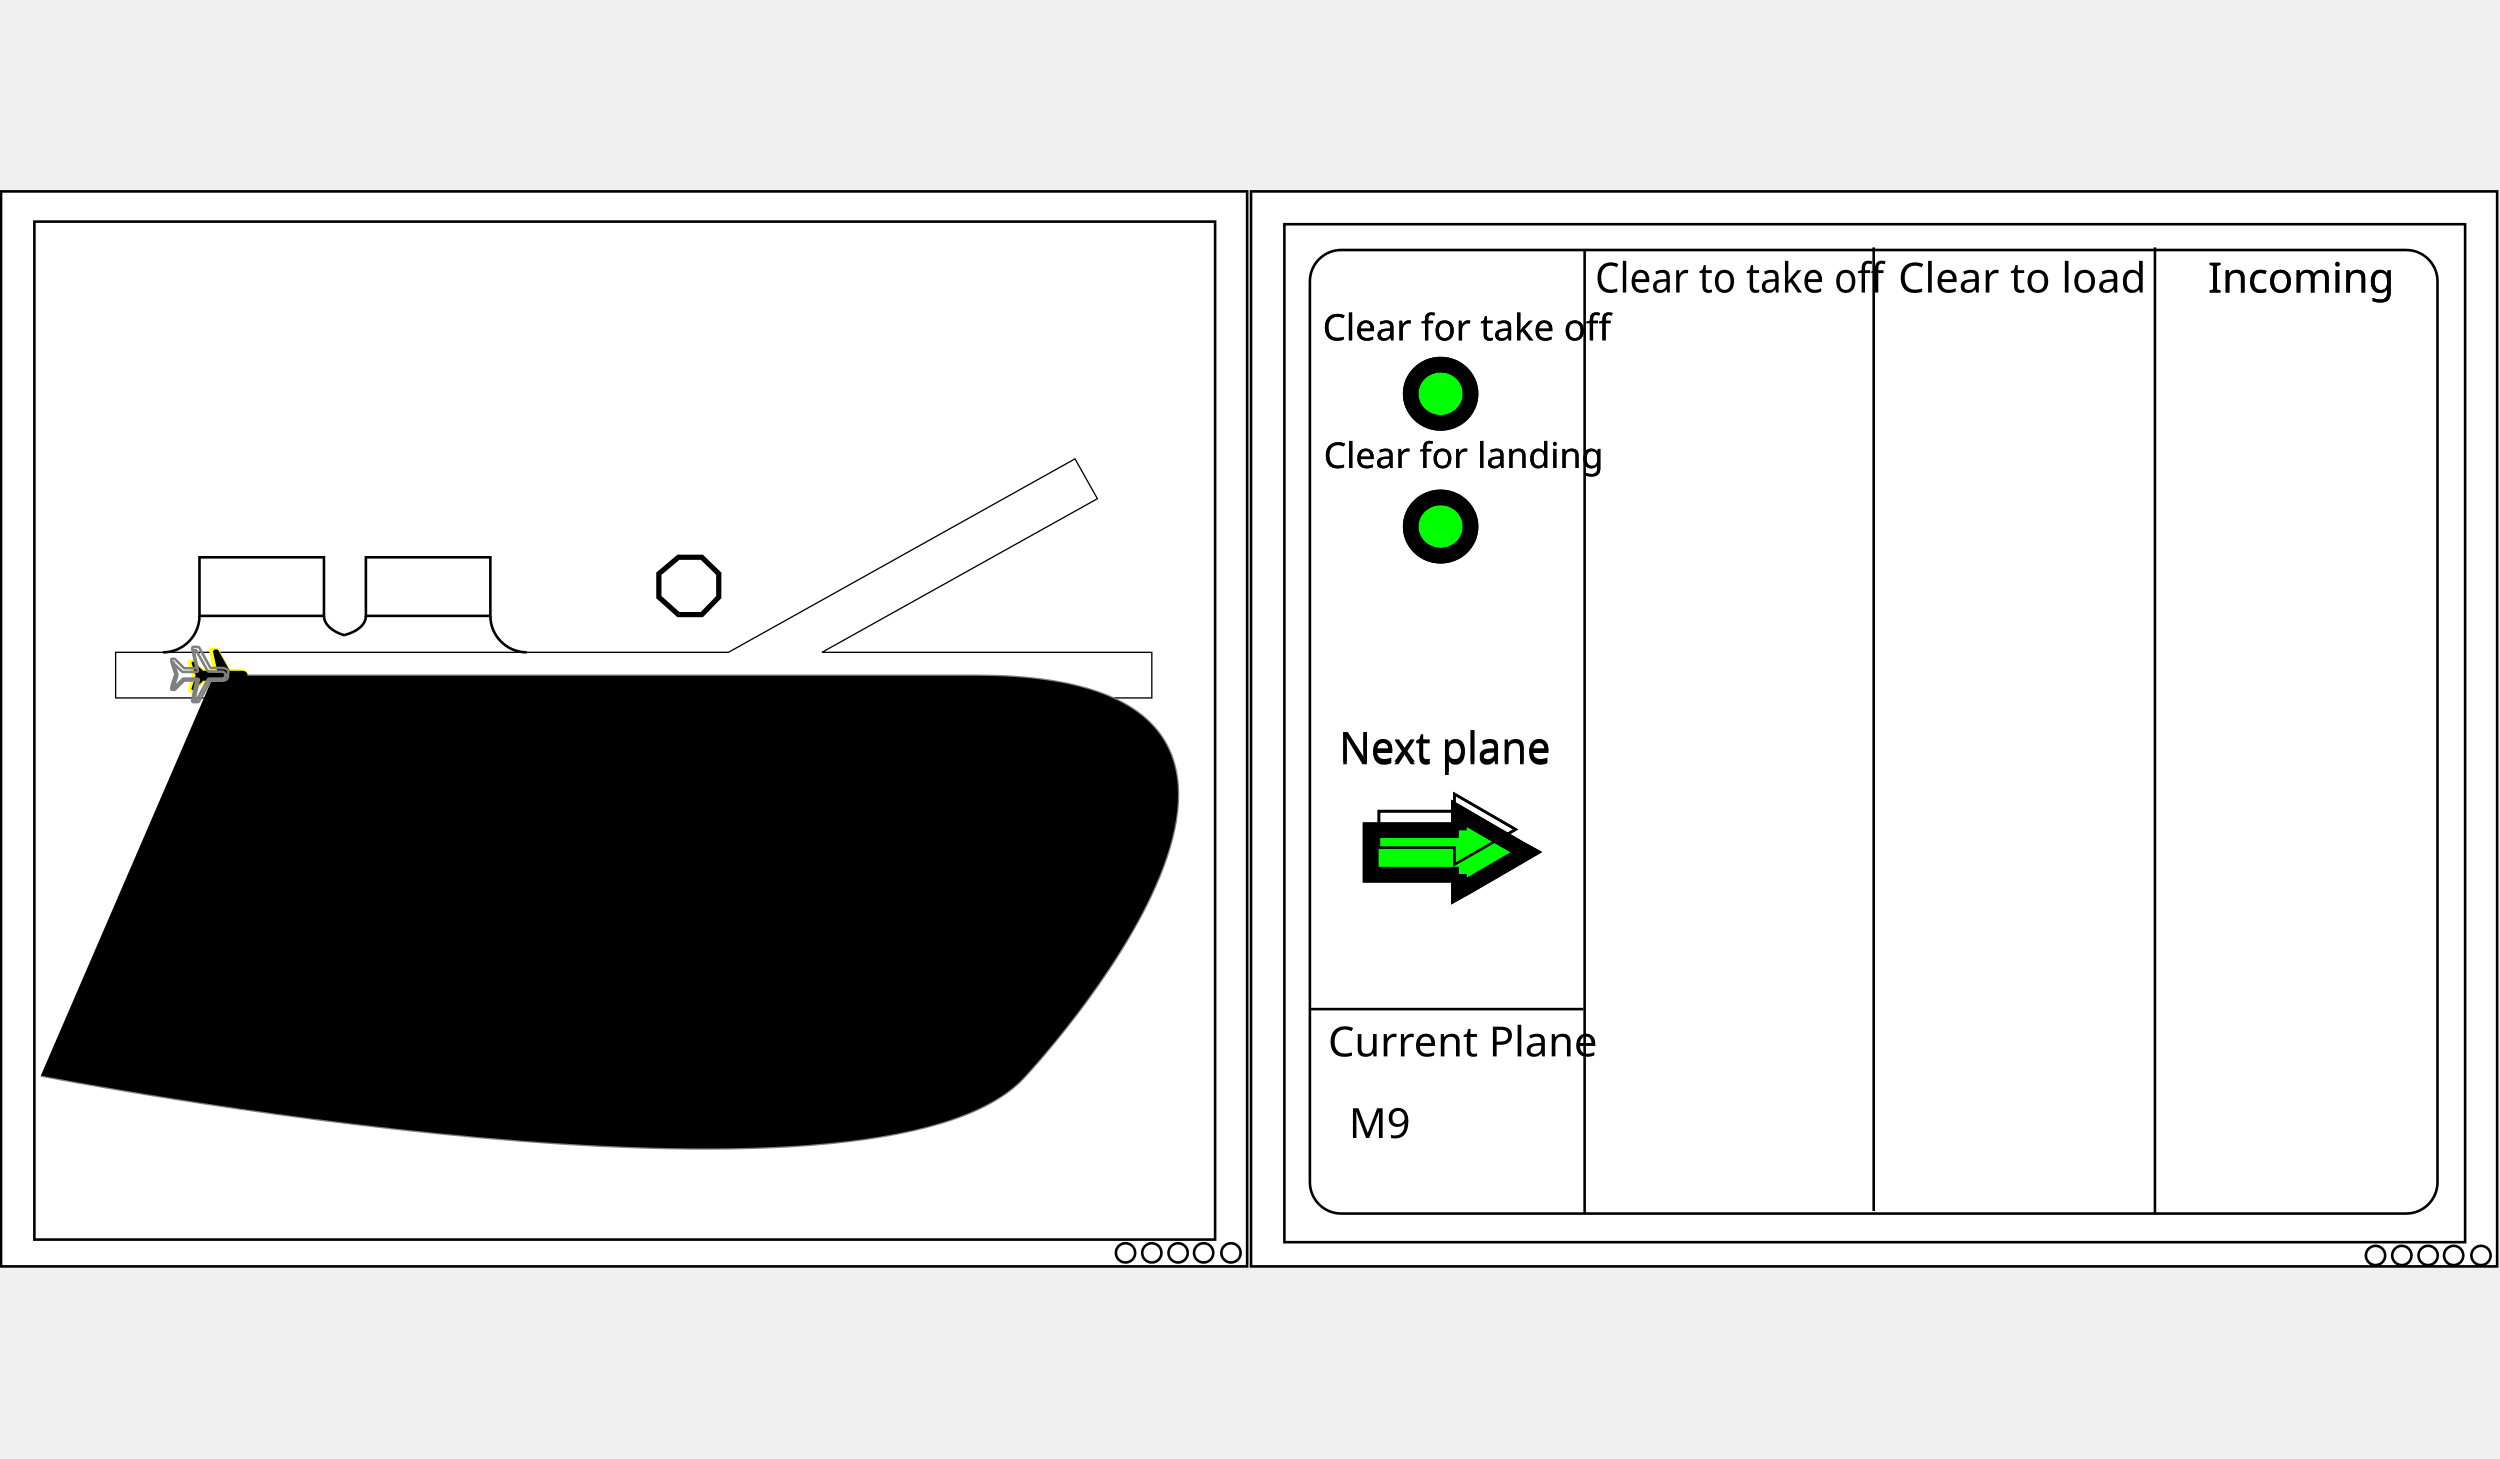
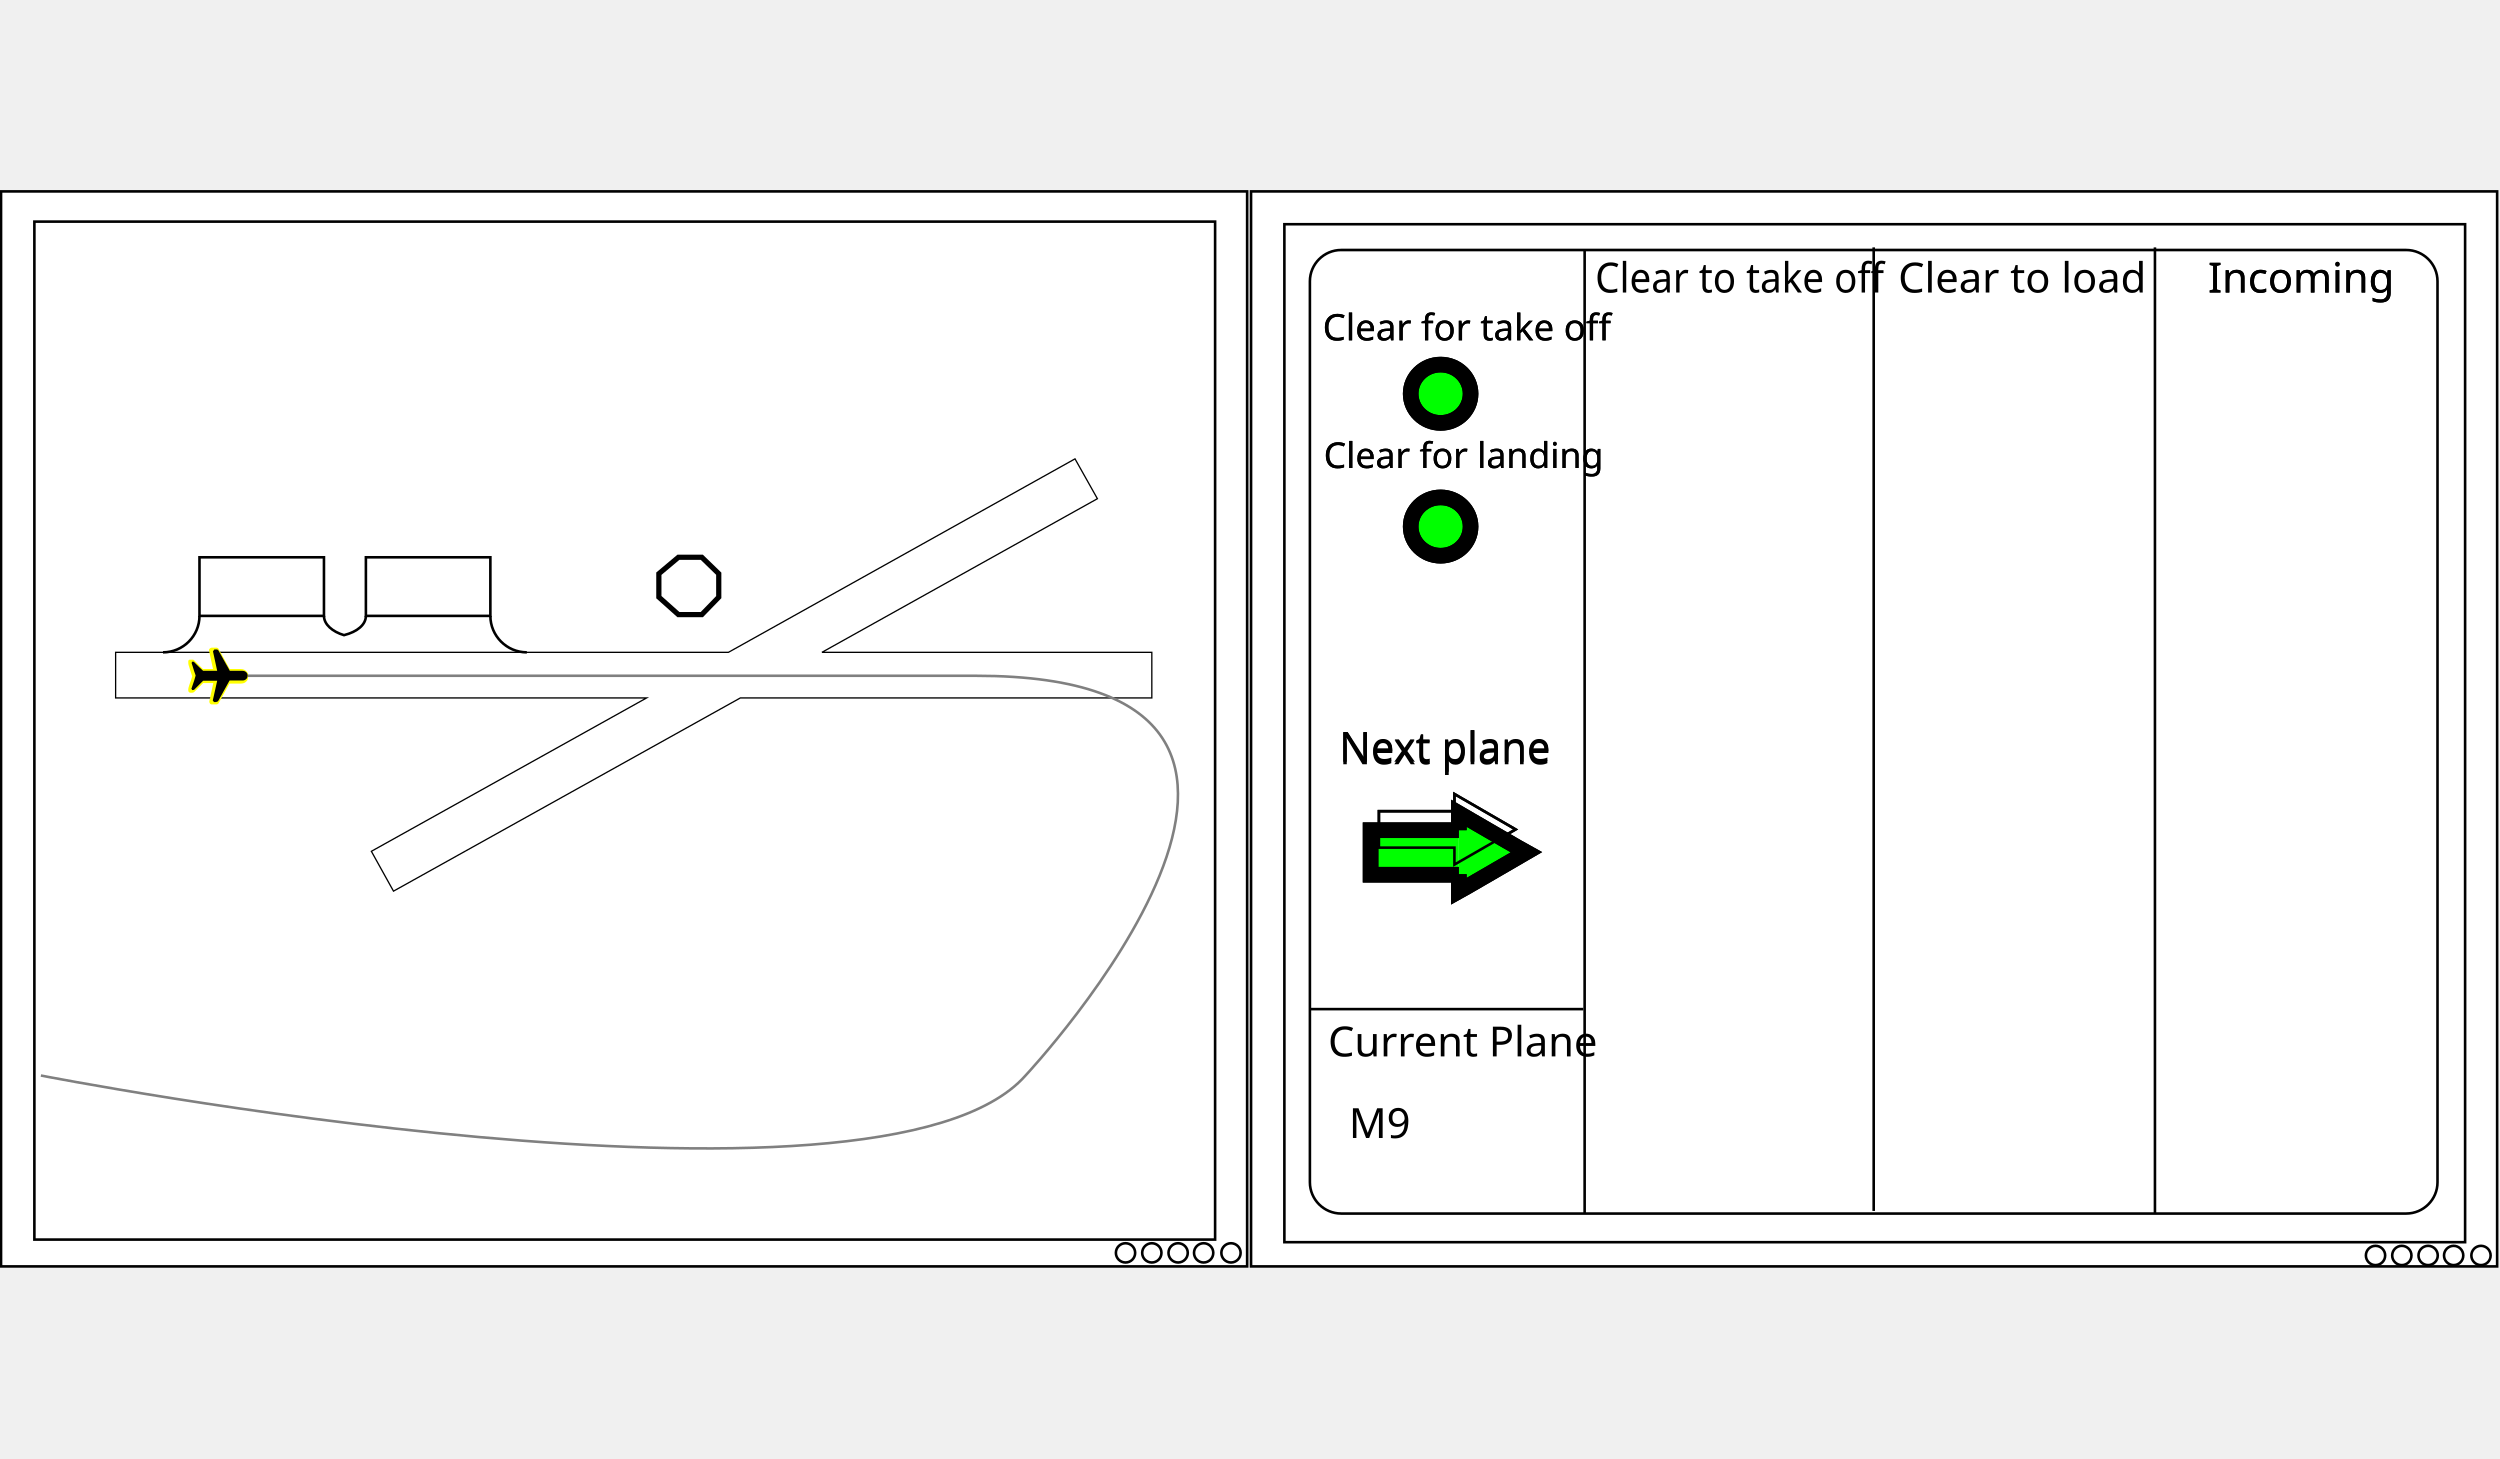
<svg xmlns="http://www.w3.org/2000/svg" version="1.1" x="0px" y="0px" viewBox="0 0 960 560" style="enable-background:new 0 0 960 560;" xml:space="preserve">
  <style type="text/css">
	.st0{fill:#FFFFFF;stroke:#000000;stroke-miterlimit:10;}
	.st1{fill:#FFFFFF;stroke:#000000;stroke-width:2;stroke-miterlimit:10;}
	.st2{fill:none;stroke:#000000;stroke-width:0.5;stroke-miterlimit:10;}
	.st3{fill:none;stroke:#000000;stroke-miterlimit:10;}
	.st4{font-family:'MyriadPro-Regular';}
	.st5{font-size:16px;}
	.st6{font-size:14.046px;}
	.st7{font-size:13.675px;}
	.st8{font-size:17.166px;}
	.st9{fill:none;stroke:#808080;stroke-miterlimit:10;}
	.st10{fill:#00FF00;stroke:#000000;stroke-width:6;stroke-miterlimit:10;}
	.st11{fill:#FFFF00;}
	.st12{fill:none;stroke:#000000;stroke-width:6;stroke-miterlimit:10;}
</style>
  <g id="Screens">
    <rect id="XMLID_1_" x="0.4" y="73.5" class="st0" width="478.5" height="412.8" />
    <rect id="XMLID_2_" x="13.2" y="85.1" class="st0" width="453.4" height="390.9" />
    <circle id="XMLID_6_" class="st0" cx="472.7" cy="481.1" r="3.7" />
    <circle id="XMLID_7_" class="st0" cx="462.2" cy="481.1" r="3.7" />
    <circle id="XMLID_8_" class="st0" cx="442.3" cy="481.1" r="3.7" />
    <circle id="XMLID_9_" class="st0" cx="452.4" cy="481.1" r="3.7" />
    <circle id="XMLID_10_" class="st0" cx="432.2" cy="481.1" r="3.7" />
    <rect id="XMLID_26_" x="480.4" y="73.5" class="st0" width="478.5" height="412.8" />
    <rect id="XMLID_25_" x="493.2" y="86.1" class="st0" width="453.4" height="390.9" />
    <circle id="XMLID_23_" class="st0" cx="952.7" cy="482.1" r="3.7" />
    <circle id="XMLID_22_" class="st0" cx="942.2" cy="482.1" r="3.7" />
    <circle id="XMLID_21_" class="st0" cx="922.3" cy="482.1" r="3.7" />
    <circle id="XMLID_20_" class="st0" cx="932.4" cy="482.1" r="3.7" />
    <circle id="XMLID_15_" class="st0" cx="912.2" cy="482.1" r="3.7" />
  </g>
  <g id="Background">
    <path id="XMLID_19_" class="st1" d="M279.7,250.5" />
    <polyline id="XMLID_4_" class="st2" points="315.6,250.5 421.4,191.5 412.8,176.2 279.7,250.5 44.4,250.5 44.4,268 248.3,268    142.6,326.9 151.1,342.2 284.3,268 442.3,268 442.3,250.5 315.6,250.5  " />
    <polygon id="XMLID_5_" class="st1" points="260.5,236 253,229.3 253,220.3 260.5,214 269.5,214 276,220.3 276,229.3 269.5,236  " />
    <rect id="XMLID_11_" x="76.6" y="214" class="st0" width="47.8" height="22.5" />
    <rect id="XMLID_12_" x="140.5" y="214" class="st0" width="47.8" height="22.5" />
    <path id="XMLID_14_" class="st3" d="M188.3,236.5c0,7.7,6.3,14,14,14" />
    <path id="XMLID_18_" class="st3" d="M138.4,250.5" />
    <path id="XMLID_17_" class="st3" d="M126.5,250.5" />
    <path id="XMLID_16_" class="st3" d="M140.5,236.5c0,3.3-3.2,6.1-8.4,7.4v0c-4.4-1.3-7.7-4.1-7.7-7.4" />
    <path id="XMLID_13_" class="st3" d="M76.6,236.5c0,7.7-6.3,14-14,14" />
    <path id="XMLID_3_" class="st0" d="M220.9,262.5" />
    <path id="XMLID_31_" class="st3" d="M924,466H515c-6.6,0-12-5.4-12-12V108c0-6.6,5.4-12,12-12h409c6.6,0,12,5.4,12,12v346   C936,460.6,930.6,466,924,466z" />
    <line id="XMLID_28_" class="st3" x1="719.5" y1="95" x2="719.5" y2="465" />
    <line id="XMLID_35_" class="st3" x1="608.5" y1="96" x2="608.5" y2="466" />
    <line id="XMLID_36_" class="st3" x1="827.5" y1="95" x2="827.5" y2="466" />
    <text id="XMLID_27_" transform="matrix(0.9257 0 0 1 612.5479 112.3332)" class="st4 st5">Clear to take off</text>
    <text id="XMLID_29_" transform="matrix(1 0 0 1 728.9134 112.3332)" class="st4 st5">Clear to load</text>
    <line id="XMLID_30_" class="st3" x1="503" y1="387.5" x2="608" y2="387.5" />
    <text id="XMLID_37_" transform="matrix(1 0 0 1 509.9805 405.6664)" class="st4 st5">Current Plane</text>
    <text id="XMLID_38_" transform="matrix(1 0 0 1 847.8835 112.3332)" class="st4 st5">Incoming</text>
    <text id="XMLID_39_" transform="matrix(1 0 0 1 507.9063 130.6973)" class="st4 st6">Clear for take off</text>
    <text id="XMLID_40_" transform="matrix(1 0 0 1 508.3027 179.7203)" class="st4 st7">Clear for landing</text>
    <text id="XMLID_41_" transform="matrix(0.9321 0 0 1 514.2695 293.4766)" class="st4 st8">Next plane</text>
    <path id="XMLID_47_" class="st3" d="M551,331.9" />
    <path id="XMLID_46_" class="st3" d="M555.5,315" />
    <ellipse id="XMLID_43_" class="st3" cx="553.2" cy="202.2" rx="11.5" ry="11.2" />
    <ellipse id="XMLID_42_" class="st3" cx="553.2" cy="151.2" rx="11.5" ry="11.2" />
    <polyline id="XMLID_45_" class="st3" points="558.5,325 558.5,332 582,318.5 558.5,304.9 558.5,311 558.5,311.5 529.5,311.5  529.5,325.5 558,325.5 " />
  </g>
  <g id="Paths">
    <path id="XMLID_24_" class="st9" d="M82,259.5h292.9c0,0-162.7,0-0.1,0S393.8,413,393.8,413c-55.7,63-378.1,0-378.1,0" />
  </g>
  <g id="Highlights">
    <ellipse id="XMLID_32_" class="st10" cx="553.2" cy="202.2" rx="11.5" ry="11.2" />
    <ellipse id="XMLID_44_" class="st10" cx="553.2" cy="151.2" rx="11.5" ry="11.2" />
    <g id="XMLID_34_">
      <path id="XMLID_58_" class="st11" d="M83,270.5c-0.2,0-0.4,0-0.6,0l-1,0c-0.5,0-0.7-0.2-0.8-0.4c-0.1-0.2-0.3-0.5-0.2-0.9l1.5-6.9    l-1.4,0c-0.8,0-1.7,0-2.5,0c-1.1,1.1-2.2,2.2-3.3,3.3c-0.2,0.2-0.5,0.4-0.9,0.4c-0.1,0-0.5,0-0.5,0l-0.2,0c-0.4,0-0.7-0.3-0.8-0.7    c-0.1-0.9,0.2-1.6,0.4-2.3c0.4-1.1,0.8-2.2,1.1-3.3c-0.2-0.5-0.3-1-0.5-1.5c-0.3-1-0.6-1.9-0.9-2.9c-0.1-0.4-0.1-0.7-0.1-1.1    c0-0.1,0-0.2,0-0.3c0-0.4,0.4-0.6,0.6-0.6c0.2,0,0.4,0,0.6,0s0.3,0,0.5,0c0.3,0,0.5,0.2,0.6,0.3l3.3,3.3c0.6,0,1.3,0,2,0    c0.2,0,1.9,0,1.9,0l-1.5-6.9c-0.1-0.5,0-0.7,0.2-0.9c0.2-0.2,0.5-0.4,0.9-0.4l1,0c0.2,0,0.6,0,0.6,0c0.5,0,0.8,0.2,1,0.6    c0,0,3.4,6.2,4.2,7.6l0.6,0l1.9,0c0.5,0,1.1,0,1.6,0l0.1,0c1.2,0,2.1,0.5,2.7,1.5l0.1,0.3v2l-0.1,0.3c-0.2,0.4-0.7,1-1.4,1.3    c-0.4,0.1-0.8,0.2-1.2,0.2c-0.7,0-1.3,0-2,0c-0.8,0-1.6,0-2.4,0c0,0-3.4,6.2-4.2,7.6C83.8,270.3,83.5,270.5,83,270.5L83,270.5z" />
    </g>
    <path id="XMLID_48_" class="st3" d="M557.9,335.1" />
    <path id="XMLID_49_" class="st3" d="M560.2,335.3" />
    <g id="XMLID_51_">
      <polyline id="XMLID_57_" class="st10" points="560.2,335.9 526.3,335.9 526.3,318.8 560.2,318.8   " />
      <path id="XMLID_53_" class="st10" d="M560.2,318.8c0-2.2,0-4.3,0-6.5c7.5,4.4,15.1,8.7,22.6,13.1c1.1,0.6,2.2,1.3,3.3,1.9    c-7.5,4.4-15.1,8.7-22.6,13.1c-1.1,0.6-2.2,1.3-3.3,1.9c0-2.2,0-4.4,0-6.6" />
    </g>
  </g>
  <g id="Buttons">
    <ellipse id="XMLID_43_" class="st12" cx="553.2" cy="202.2" rx="11.5" ry="11.2" />
    <ellipse id="XMLID_42_" class="st12" cx="553.2" cy="151.2" rx="11.5" ry="11.2" />
    <g id="XMLID_65_">
      <polyline id="XMLID_67_" class="st12" points="560.2,335.9 526.3,335.9 526.3,318.8 560.2,318.8   " />
      <path id="XMLID_66_" class="st12" d="M560.2,318.8c0-2.2,0-4.3,0-6.5c7.5,4.4,15.1,8.7,22.6,13.1c1.1,0.6,2.2,1.3,3.3,1.9    c-7.5,4.4-15.1,8.7-22.6,13.1c-1.1,0.6-2.2,1.3-3.3,1.9c0-2.2,0-4.4,0-6.6" />
    </g>
  </g>
  <g id="Planes">
    <g id="XMLID_50_">
      <path id="XMLID_59_" d="M82.7,269.6l-0.5,0l-0.5-0.6l0.3-1.3c0,0,1.4-6.3,1.4-6.3c0,0-5.3,0-5.3,0c-0.1,0-0.1,0-0.2,0.1l-3.2,3.2    c0,0,0,0.1-0.1,0.1l-0.1,0.1l-0.7,0.1l-0.3-0.6c0-0.1,0-0.2,0.1-0.2L74,263c0.4-1.1,0.8-2.3,1.1-3.5c0,0,0-0.1,0-0.2    c-0.4-1.1-0.8-2.3-1.1-3.4l-0.4-1.2l0.1-0.6l0.7,0l0.2,0.2l0.6,0.6c0.9,0.9,1.8,1.8,2.7,2.6c0.1,0.1,0.1,0.1,0.2,0.1l5.2,0    c0,0,0.1,0,0.1,0c0,0-1.6-7.4-1.6-7.4l0-0.1l0.5-0.7l0.5,0c0.2,0,0.3,0,0.5,0c0.2,0,0.4,0.1,0.6,0.4l2.9,5.2    c0.5,0.8,0.9,1.6,1.4,2.5c0,0.1,0,0.1,0.1,0.1c0.9,0,1.7,0,2.6,0l2.3,0c1,0,1.9,0.8,1.9,1.8c0,0.5-0.2,1-0.5,1.3    c-0.4,0.4-0.8,0.6-1.4,0.6l-2.5,0c-0.8,0-2.4,0-2.4,0c-0.1,0-0.1,0-0.2,0.1c-0.7,1.3-4.2,7.6-4.2,7.6c-0.2,0.3-0.4,0.5-0.7,0.5    C83,269.6,82.8,269.6,82.7,269.6z" />
    </g>
-     <text id="CurrentPlane" transform="matrix(1 0 0 1 517.9805 437.0)" class="st4 st5">M9</text>
-     <text id="Planes0" transform="matrix(1 0 0 1 859.8835 138.0)" class="st4 st5" />
-     <text id="Planes1" transform="matrix(1 0 0 1 859.8835 168.0)" class="st4 st5" />
-     <text id="Planes2" transform="matrix(1 0 0 1 859.8835 198.0)" class="st4 st5" />
-     <text id="Planes3" transform="matrix(1 0 0 1 859.8835 228.0)" class="st4 st5" />
-     <text id="Planes4" transform="matrix(1 0 0 1 859.8835 258.0)" class="st4 st5" />
-     <text id="Planes5" transform="matrix(1 0 0 1 859.8835 288.0)" class="st4 st5" />
-     <text id="Planes6" transform="matrix(1 0 0 1 859.8835 318.0)" class="st4 st5" />
-     <text id="Planes7" transform="matrix(1 0 0 1 859.8835 348.0)" class="st4 st5" />
-     <text id="Planes8" transform="matrix(1 0 0 1 859.8835 378.0)" class="st4 st5" />
-     <text id="Planes9" transform="matrix(1 0 0 1 859.8835 408.0)" class="st4 st5" />
-     <text id="Planes10" transform="matrix(1 0 0 1 859.8835 438.0)" class="st4 st5" />
-     <text id="XMLID_38_" transform="matrix(1 0 0 1 847.8835 112.3332)" class="st4 st5">Incoming</text>
-     <text id="XMLID_39_" transform="matrix(1 0 0 1 507.9063 130.6973)" class="st4 st6">Clear for take off</text>
-     <text id="XMLID_40_" transform="matrix(1 0 0 1 508.3027 179.7203)" class="st4 st7">Clear for landing</text>
-     <text id="XMLID_41_" transform="matrix(1 0 0 1 514.2698 292.5)" class="st4 st5">Next plane</text>
-     <path id="XMLID_47_" class="st3" d="M551.3,329.5" />
-     <path id="XMLID_46_" class="st3" d="M555.5,315" />
+     <animateTransform attributeName="transform" attributeType="XML" type="translate" from="0 0" to="150 0" begin="0s" dur="2s" repeatCount="indefinite" />
  </g>
+   <text id="CurrentPlane" transform="matrix(1 0 0 1 517.9805 437.0)" class="st4 st5">M9</text>
+   <text id="Planes0" transform="matrix(1 0 0 1 859.8835 138.0)" class="st4 st5" />
+   <text id="Planes1" transform="matrix(1 0 0 1 859.8835 168.0)" class="st4 st5" />
+   <text id="Planes2" transform="matrix(1 0 0 1 859.8835 198.0)" class="st4 st5" />
+   <text id="Planes3" transform="matrix(1 0 0 1 859.8835 228.0)" class="st4 st5" />
+   <text id="Planes4" transform="matrix(1 0 0 1 859.8835 258.0)" class="st4 st5" />
+   <text id="Planes5" transform="matrix(1 0 0 1 859.8835 288.0)" class="st4 st5" />
+   <text id="Planes6" transform="matrix(1 0 0 1 859.8835 318.0)" class="st4 st5" />
+   <text id="Planes7" transform="matrix(1 0 0 1 859.8835 348.0)" class="st4 st5" />
+   <text id="Planes8" transform="matrix(1 0 0 1 859.8835 378.0)" class="st4 st5" />
+   <text id="Planes9" transform="matrix(1 0 0 1 859.8835 408.0)" class="st4 st5" />
+   <text id="Planes10" transform="matrix(1 0 0 1 859.8835 438.0)" class="st4 st5" />
+   <text id="XMLID_38_" transform="matrix(1 0 0 1 847.8835 112.3332)" class="st4 st5">Incoming</text>
+   <text id="XMLID_39_" transform="matrix(1 0 0 1 507.9063 130.6973)" class="st4 st6">Clear for take off</text>
+   <text id="XMLID_40_" transform="matrix(1 0 0 1 508.3027 179.7203)" class="st4 st7">Clear for landing</text>
+   <text id="XMLID_41_" transform="matrix(1 0 0 1 514.2698 292.5)" class="st4 st5">Next plane</text>
+   <path id="XMLID_47_" class="st3" d="M551.3,329.5" />
+   <path id="XMLID_46_" class="st3" d="M555.5,315" />
  <g id="Buttons">
    <ellipse id="XMLID_43_" class="st3" cx="553.2" cy="202.2" rx="11.5" ry="11.2" />
    <ellipse id="XMLID_42_" class="st3" cx="553.2" cy="151.2" rx="11.5" ry="11.2" />
    <polyline id="XMLID_45_" class="st3" points="558.5,325 558.5,332 582,318.5 558.5,304.9 558.5,311 558.5,311.5 529.5,311.5    529.5,325.5 558,325.5  " />
  </g>
-   <g id="Paths">
-     <path id="XMLID_24_" class="st8" d="M82,259.5h292.9c0,0-162.7,0-0.1,0S393.8,413,393.8,413c-55.7,63-378.1,0-378.1,0" />
-   </g>
-   <g id="Planes">
-     <path id="XMLID_32_" class="st9" d="M87.5,260.2c-0.3,0.5-0.6,0.9-1.1,1c-0.3,0.1-0.7,0.2-1,0.2c-1.5,0-3,0-4.4,0   c-0.2,0-0.2,0.1-0.3,0.2c-1.4,2.5-2.8,5.1-4.2,7.6c-0.1,0.3-0.3,0.4-0.6,0.4c-0.5,0-1.1,0-1.6,0c-0.4,0-0.6-0.2-0.5-0.7   c0.4-1.9,0.8-3.7,1.2-5.6c0.1-0.6,0.3-1.2,0.4-1.8c0-0.1,0-0.1,0-0.2c-0.1,0-0.1,0-0.2,0c-1.4,0-2.9,0-4.3,0   c-0.1,0-0.2,0.1-0.3,0.1c-1.1,1.1-2.2,2.2-3.3,3.3c-0.2,0.2-0.3,0.2-0.5,0.2c-0.2,0-0.5,0-0.7,0c-0.2,0-0.3-0.1-0.3-0.3   c-0.1-0.8,0.2-1.5,0.4-2.2c0.4-1.1,0.7-2.2,1.1-3.3c0-0.1,0-0.3,0-0.4c-0.5-1.4-1-2.9-1.4-4.3c-0.1-0.4-0.1-0.9-0.1-1.3   c0,0,0.1-0.1,0.2-0.1c0.3,0,0.7,0,1,0c0.1,0,0.2,0.1,0.3,0.2c1.1,1.1,2.2,2.2,3.3,3.3c0.1,0.1,0.2,0.1,0.3,0.1c1.5,0,2.9,0,4.4,0   c0,0,0.1,0,0.1,0c0-0.1,0-0.1,0-0.2c-0.5-2.4-1.1-4.9-1.6-7.3c-0.1-0.4,0.1-0.7,0.5-0.7c0.5,0,1.1,0,1.6,0c0.3,0,0.4,0.1,0.6,0.3   c1.4,2.5,2.8,5.1,4.2,7.6c0.1,0.2,0.2,0.2,0.4,0.2c1.4,0,2.8,0,4.2,0c1,0,1.9,0.3,2.4,1.3C87.5,258.9,87.5,259.5,87.5,260.2z    M66.6,254.3C66.6,254.3,66.6,254.3,66.6,254.3c0,0.1,0,0.2,0,0.2c0.5,1.5,1,3,1.5,4.4c0,0.1,0.1,0.3,0,0.5c-0.5,1.5-1,3-1.5,4.6   c0,0.1,0,0.1,0,0.2c0,0,0,0,0.1,0c0.1-0.1,0.1-0.2,0.2-0.2c1.1-1.1,2.2-2.1,3.2-3.2c0.1-0.1,0.3-0.2,0.5-0.2c1.7,0,3.5,0,5.2,0   c0.5,0,0.6,0.2,0.5,0.7c-0.5,2.1-0.9,4.2-1.4,6.2c-0.1,0.4-0.2,0.8-0.3,1.3c0.3,0,0.5,0,0.7,0c0.2,0,0.3,0,0.3-0.2   c1.4-2.5,2.8-5.1,4.2-7.6c0.1-0.3,0.3-0.4,0.6-0.4c1.6,0,3.2,0,4.8,0c0.8,0,1.4-0.6,1.4-1.4c0-0.7-0.6-1.3-1.4-1.3   c-1.6,0-3.3,0-4.9,0c-0.3,0-0.4-0.1-0.6-0.3c-0.6-1.1-1.3-2.3-1.9-3.4c-0.8-1.4-1.6-2.8-2.4-4.3c0-0.1-0.1-0.1-0.1-0.2   c-0.3,0-0.6,0-0.9,0c0,0.1,0,0.1,0,0.2c0.5,2.5,1.1,4.9,1.6,7.4c0.1,0.5-0.1,0.7-0.5,0.7c-1.7,0-3.5,0-5.2,0   c-0.2,0-0.4-0.1-0.5-0.2c-1.1-1.1-2.2-2.1-3.3-3.2C66.7,254.4,66.7,254.3,66.6,254.3z" />
-     <animateTransform attributeName="transform" attributeType="XML" type="translate" from="0 0" to="150 0" begin="0s" dur="2s" repeatCount="indefinite" />
-   </g>
</svg>
